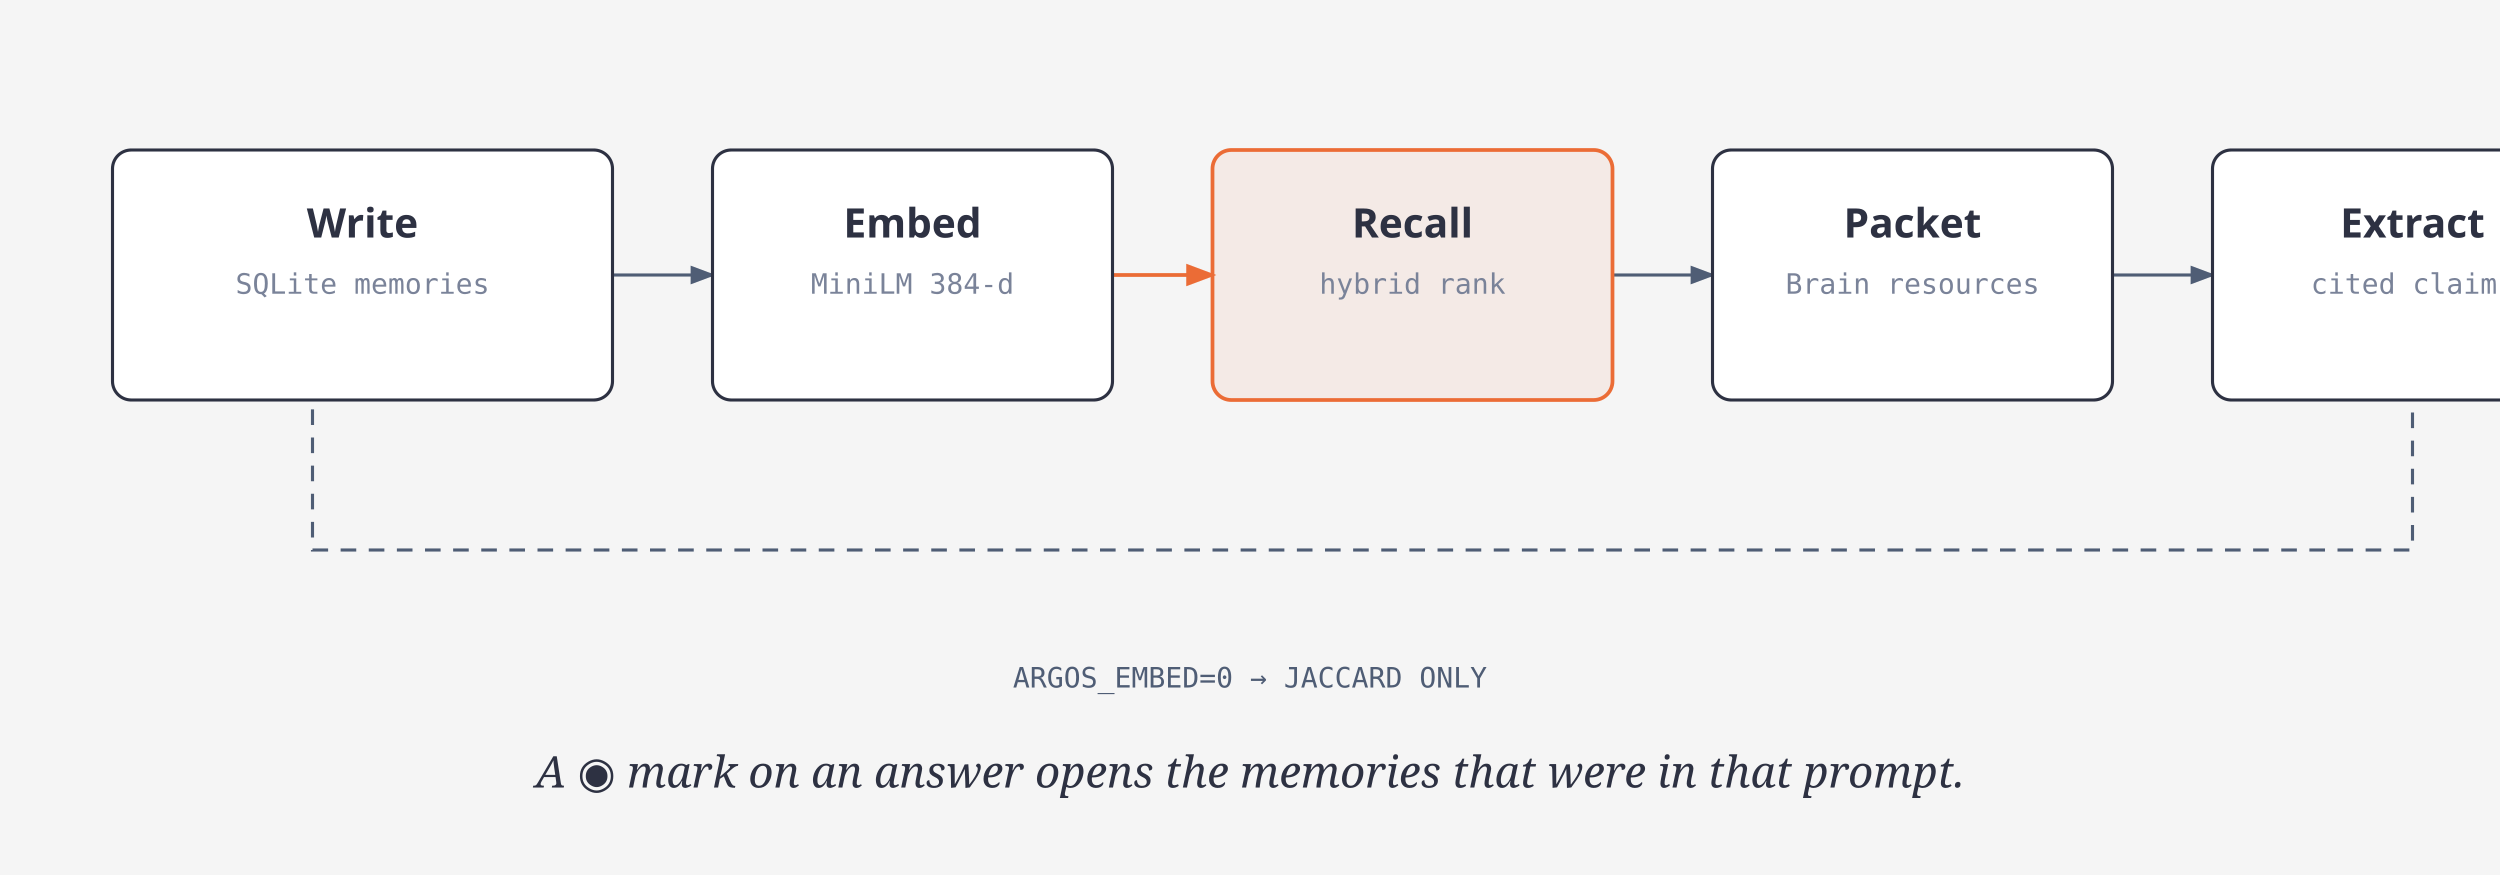
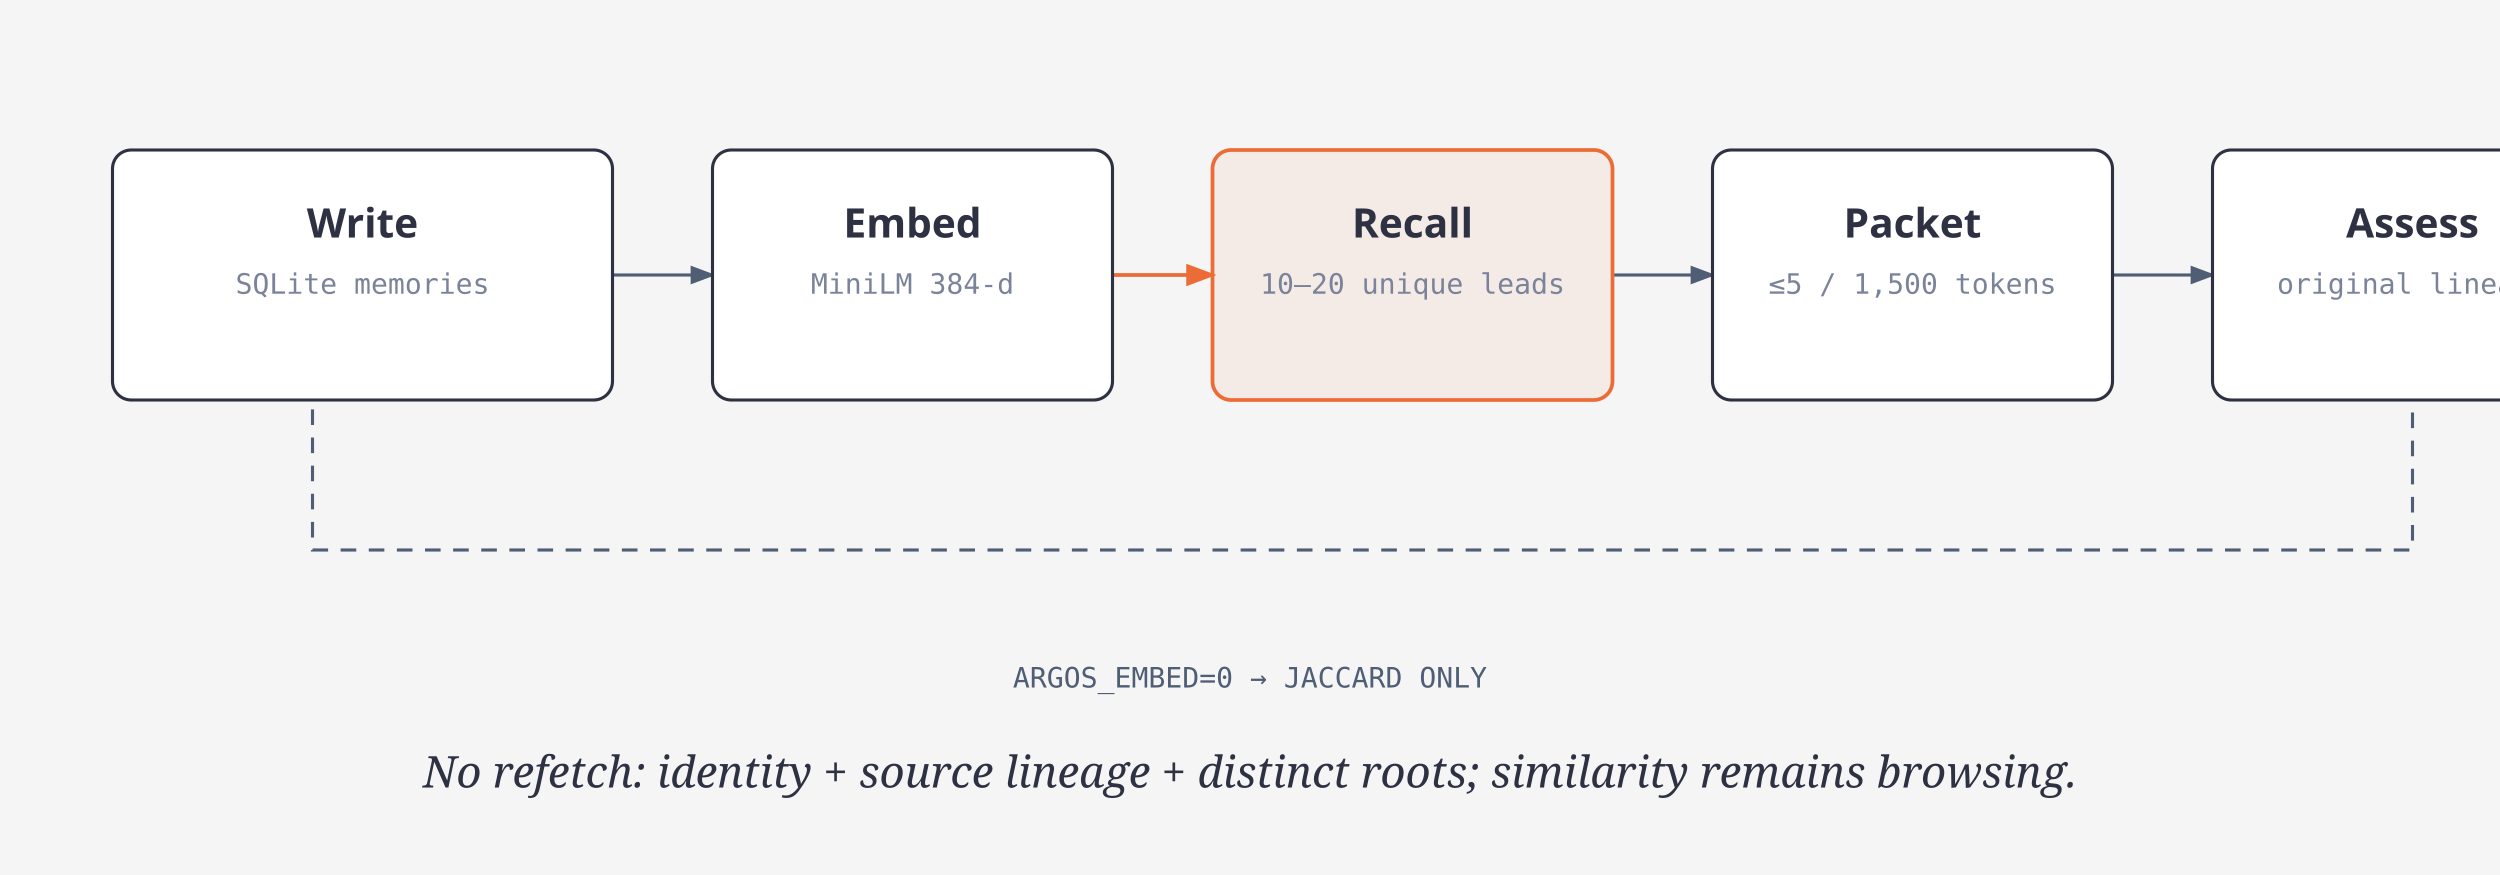
<svg xmlns="http://www.w3.org/2000/svg" role="img" aria-labelledby="brain-recall-title brain-recall-desc" viewBox="0 0 800 280">
  <defs>
    <marker id="arrow" markerWidth="8" markerHeight="6" refX="7" refY="3" orient="auto">
      <polygon points="0 0, 8 3, 0 6" fill="#4f5d75" />
    </marker>
    <marker id="arrow-accent" markerWidth="8" markerHeight="6" refX="7" refY="3" orient="auto">
      <polygon points="0 0, 8 3, 0 6" fill="#eb6c36" />
    </marker>
    <marker id="arrow-link" markerWidth="8" markerHeight="6" refX="7" refY="3" orient="auto">
      <polygon points="0 0, 8 3, 0 6" fill="#2e5aa8" />
    </marker>
  </defs>
  <rect width="800" height="280" fill="#f5f5f5" />
  <path d="M196 88 H228" fill="none" stroke="#4f5d75" stroke-width="1" marker-end="url(#arrow)" />
  <path d="M356 88 H388" fill="none" stroke="#eb6c36" stroke-width="1.2" marker-end="url(#arrow-accent)" />
  <path d="M516 88 H548" fill="none" stroke="#4f5d75" stroke-width="1" marker-end="url(#arrow)" />
  <path d="M676 88 H708" fill="none" stroke="#4f5d75" stroke-width="1" marker-end="url(#arrow)" />
  <path d="M772 132 V176 H100 V88" fill="none" stroke="#4f5d75" stroke-width="1" stroke-dasharray="5,4" marker-end="url(#arrow)" />
  <rect x="36" y="48" width="160" height="80" rx="6" fill="#fff" stroke="#2d3142" stroke-width="1" />
  <text x="116.0" y="76" text-anchor="middle" font-family="Geist,system-ui,sans-serif" font-size="13" font-weight="600" fill="#2d3142">Write</text>
  <text x="116.0" y="94" text-anchor="middle" font-family="Geist Mono,ui-monospace,monospace" font-size="9" fill="#7a8399">SQLite memories</text>
  <rect x="228" y="48" width="128" height="80" rx="6" fill="#fff" stroke="#2d3142" stroke-width="1" />
  <text x="292.0" y="76" text-anchor="middle" font-family="Geist,system-ui,sans-serif" font-size="13" font-weight="600" fill="#2d3142">Embed</text>
  <text x="292.0" y="94" text-anchor="middle" font-family="Geist Mono,ui-monospace,monospace" font-size="9" fill="#7a8399">MiniLM 384-d</text>
  <rect x="388" y="48" width="128" height="80" rx="6" fill="rgba(235,108,54,0.08)" stroke="#eb6c36" stroke-width="1.2" />
  <text x="452.0" y="76" text-anchor="middle" font-family="Geist,system-ui,sans-serif" font-size="13" font-weight="600" fill="#2d3142">Recall</text>
-   <text x="452.0" y="94" text-anchor="middle" font-family="Geist Mono,ui-monospace,monospace" font-size="9" fill="#7a8399">hybrid rank</text>
+   <text x="452.0" y="94" text-anchor="middle" font-family="Geist Mono,ui-monospace,monospace" font-size="9" fill="#7a8399">10–20 unique leads</text>
  <rect x="548" y="48" width="128" height="80" rx="6" fill="#fff" stroke="#2d3142" stroke-width="1" />
  <text x="612.0" y="76" text-anchor="middle" font-family="Geist,system-ui,sans-serif" font-size="13" font-weight="600" fill="#2d3142">Packet</text>
-   <text x="612.0" y="94" text-anchor="middle" font-family="Geist Mono,ui-monospace,monospace" font-size="9" fill="#7a8399">Brain resources</text>
+   <text x="612.0" y="94" text-anchor="middle" font-family="Geist Mono,ui-monospace,monospace" font-size="9" fill="#7a8399">≤5 / 1,500 tokens</text>
  <rect x="708" y="48" width="128" height="80" rx="6" fill="#fff" stroke="#2d3142" stroke-width="1" />
-   <text x="772.0" y="76" text-anchor="middle" font-family="Geist,system-ui,sans-serif" font-size="13" font-weight="600" fill="#2d3142">Extract</text>
-   <text x="772.0" y="94" text-anchor="middle" font-family="Geist Mono,ui-monospace,monospace" font-size="9" fill="#7a8399">cited claims</text>
+   <text x="772.0" y="76" text-anchor="middle" font-family="Geist,system-ui,sans-serif" font-size="13" font-weight="600" fill="#2d3142">Assess</text>
+   <text x="772.0" y="94" text-anchor="middle" font-family="Geist Mono,ui-monospace,monospace" font-size="9" fill="#7a8399">original lineage</text>
  <text x="400" y="220" text-anchor="middle" font-family="Geist Mono,ui-monospace,monospace" font-size="9" fill="#4f5d75">ARGOS_EMBED=0 → JACCARD ONLY</text>
-   <text x="400" y="252" text-anchor="middle" font-family="Instrument Serif,serif" font-size="14" font-style="italic" fill="#2d3142">A ◉ mark on an answer opens the memories that were in that prompt.</text>
+   <text x="400" y="252" text-anchor="middle" font-family="Instrument Serif,serif" font-size="14" font-style="italic" fill="#2d3142">No refetch: identity + source lineage + distinct roots; similarity remains browsing.</text>
</svg>
